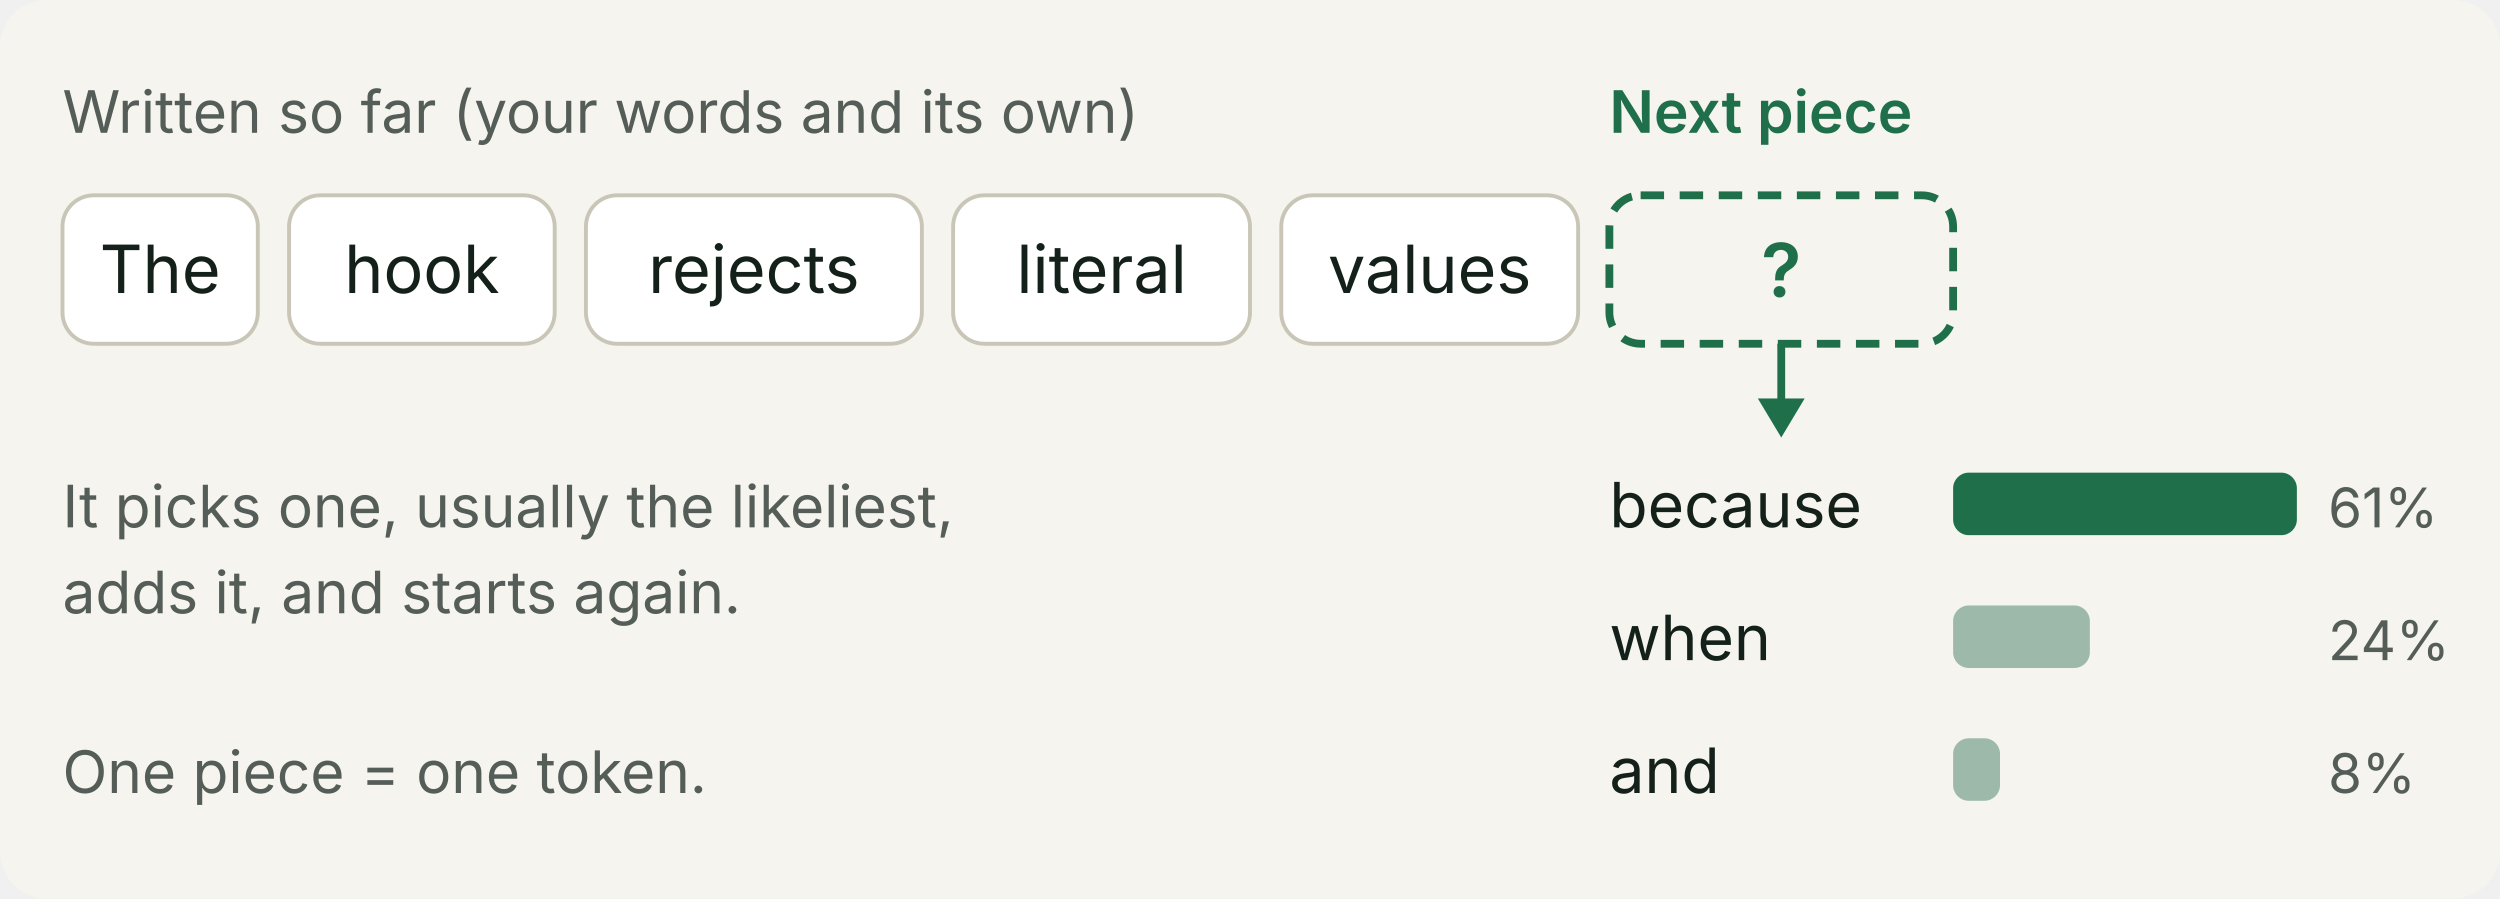
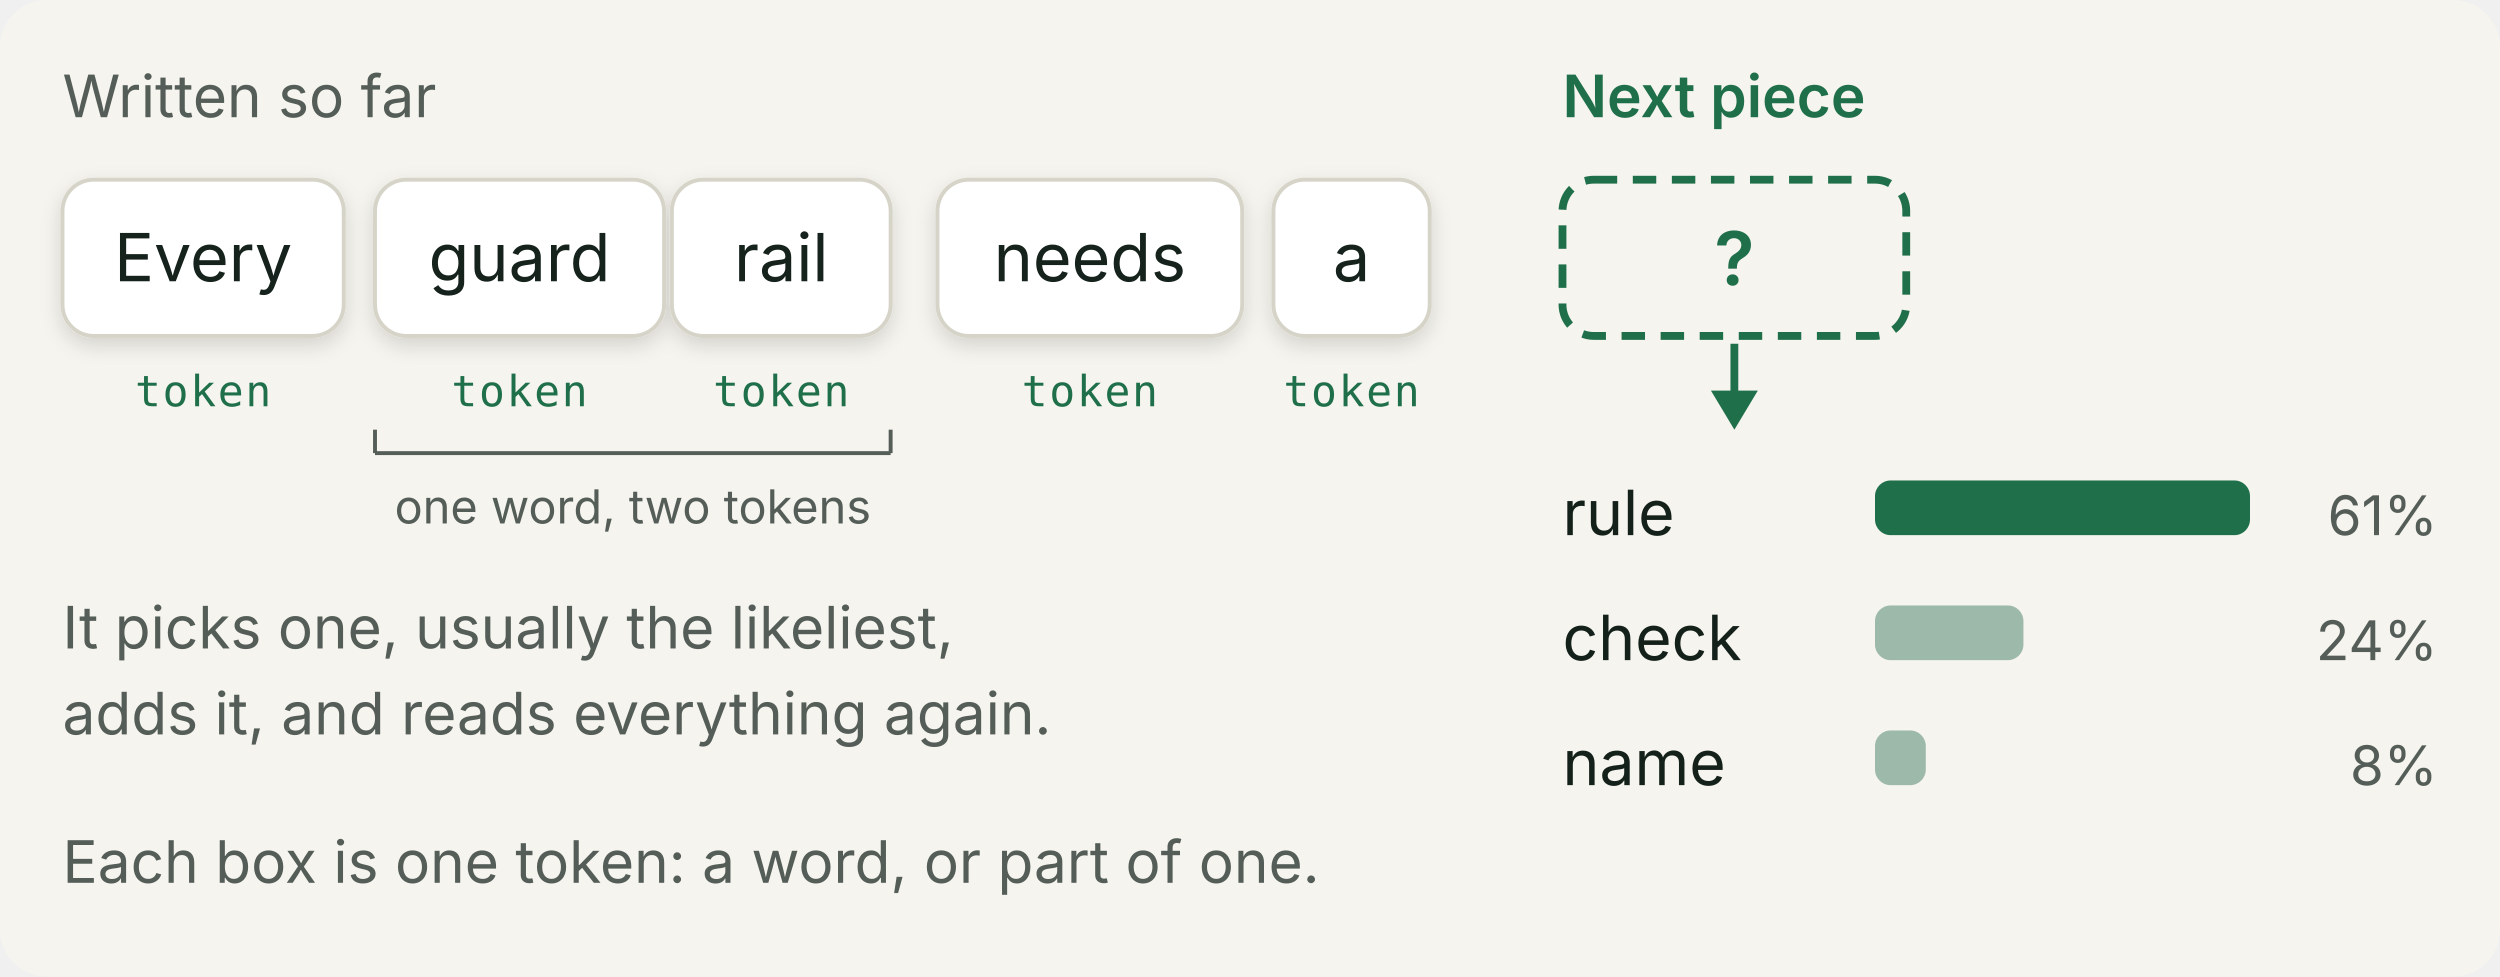
- <svg xmlns="http://www.w3.org/2000/svg" viewBox="0 0 640 230" role="img" aria-label="A sentence written so far, then an empty slot for the next piece, with three candidate pieces ranked by likelihood" font-family="Inter, -apple-system, 'Segoe UI', system-ui, sans-serif">
-   <rect width="640" height="230" rx="12" fill="#F5F4EE" />
-   <text x="16" y="34" font-size="15" fill="#545D57">Written so far (your words and its own)</text>
-   <text x="412" y="34" font-size="15" fill="#1F6F4A" font-weight="600">Next piece</text>
-   <g font-size="17" fill="#14201A">
-     <rect x="16" y="50" width="50" height="38" rx="8" fill="#FFFFFF" stroke="#C9C6B8" />
-     <text x="41" y="75" text-anchor="middle">The</text>
-     <rect x="74" y="50" width="68" height="38" rx="8" fill="#FFFFFF" stroke="#C9C6B8" />
-     <text x="108" y="75" text-anchor="middle">hook</text>
-     <rect x="150" y="50" width="86" height="38" rx="8" fill="#FFFFFF" stroke="#C9C6B8" />
-     <text x="193" y="75" text-anchor="middle">rejects</text>
-     <rect x="244" y="50" width="76" height="38" rx="8" fill="#FFFFFF" stroke="#C9C6B8" />
-     <text x="282" y="75" text-anchor="middle">literal</text>
-     <rect x="328" y="50" width="76" height="38" rx="8" fill="#FFFFFF" stroke="#C9C6B8" />
-     <text x="366" y="75" text-anchor="middle">values</text>
+ <svg xmlns="http://www.w3.org/2000/svg" viewBox="0 0 640 250" role="img" aria-label="Five tokens written so far, one of them the word guardrail split in two, then an empty slot for the next piece with three candidates ranked by likelihood" font-family="Inter, -apple-system, 'Segoe UI', system-ui, sans-serif">
+   <defs>
+     <filter id="sh1" x="-10%" y="-20%" width="120%" height="150%">
+       <feDropShadow dx="0" dy="2" stdDeviation="2.5" flood-color="#14201A" flood-opacity="0.14" />
+     </filter>
+   </defs>
+   <rect width="640" height="250" rx="12" fill="#F5F4EE" />
+   <text x="16" y="30" font-size="15" fill="#545D57">Written so far</text>
+   <text x="400" y="30" font-size="15" fill="#1F6F4A" font-weight="600">Next piece</text>
+   <g font-size="17" fill="#14201A" filter="url(#sh1)">
+     <rect x="16" y="46" width="72" height="40" rx="8" fill="#FFFFFF" stroke="#D6D4C8" />
+     <text x="52" y="72" text-anchor="middle">Every</text>
+     <rect x="96" y="46" width="74" height="40" rx="8" fill="#FFFFFF" stroke="#D6D4C8" />
+     <text x="133" y="72" text-anchor="middle">guard</text>
+     <rect x="172" y="46" width="56" height="40" rx="8" fill="#FFFFFF" stroke="#D6D4C8" />
+     <text x="200" y="72" text-anchor="middle">rail</text>
+     <rect x="240" y="46" width="78" height="40" rx="8" fill="#FFFFFF" stroke="#D6D4C8" />
+     <text x="279" y="72" text-anchor="middle">needs</text>
+     <rect x="326" y="46" width="40" height="40" rx="8" fill="#FFFFFF" stroke="#D6D4C8" />
+     <text x="346" y="72" text-anchor="middle">a</text>
  </g>
-   <rect x="412" y="50" width="88" height="38" rx="8" fill="none" stroke="#1F6F4A" stroke-width="2" stroke-dasharray="6 4" />
-   <text x="456" y="76" text-anchor="middle" font-size="19" fill="#1F6F4A" font-weight="600">?</text>
-   <line x1="456" y1="88" x2="456" y2="104" stroke="#1F6F4A" stroke-width="2" />
-   <polygon points="450,102 462,102 456,112" fill="#1F6F4A" />
+   <g font-family="'IBM Plex Mono', ui-monospace, Menlo, monospace" font-size="11" fill="#1F6F4A" text-anchor="middle" letter-spacing="0.04em">
+     <text x="52" y="104">token</text>
+     <text x="133" y="104">token</text>
+     <text x="200" y="104">token</text>
+     <text x="279" y="104">token</text>
+     <text x="346" y="104">token</text>
+   </g>
+   <path d="M96,116 L96,110 M96,116 L228,116 M228,116 L228,110" fill="none" stroke="#545D57" stroke-width="1" />
+   <text x="162" y="134" font-size="12" fill="#545D57" text-anchor="middle">one word, two tokens</text>
+   <rect x="400" y="46" width="88" height="40" rx="8" fill="none" stroke="#1F6F4A" stroke-width="2" stroke-dasharray="6 4" />
+   <text x="444" y="73" text-anchor="middle" font-size="19" fill="#1F6F4A" font-weight="600">?</text>
+   <line x1="444" y1="88" x2="444" y2="102" stroke="#1F6F4A" stroke-width="2" />
+   <polygon points="438,100 450,100 444,110" fill="#1F6F4A" />
  <g font-size="16" fill="#14201A">
-     <text x="412" y="135">because</text>
-     <rect x="500" y="121" width="88" height="16" rx="4" fill="#1F6F4A" />
-     <text x="596" y="135" font-size="14" fill="#545D57">61%</text>
-     <text x="412" y="169">when</text>
-     <rect x="500" y="155" width="35" height="16" rx="4" fill="#9DB9AA" />
-     <text x="596" y="169" font-size="14" fill="#545D57">24%</text>
-     <text x="412" y="203">and</text>
-     <rect x="500" y="189" width="12" height="16" rx="4" fill="#9DB9AA" />
-     <text x="596" y="203" font-size="14" fill="#545D57">8%</text>
+     <text x="400" y="137">rule</text>
+     <rect x="480" y="123" width="96" height="14" rx="4" fill="#1F6F4A" />
+     <text x="624" y="137" text-anchor="end" font-size="14" fill="#545D57">61%</text>
+     <text x="400" y="169">check</text>
+     <rect x="480" y="155" width="38" height="14" rx="4" fill="#9DB9AA" />
+     <text x="624" y="169" text-anchor="end" font-size="14" fill="#545D57">24%</text>
+     <text x="400" y="201">name</text>
+     <rect x="480" y="187" width="13" height="14" rx="4" fill="#9DB9AA" />
+     <text x="624" y="201" text-anchor="end" font-size="14" fill="#545D57">8%</text>
  </g>
-   <text x="16" y="135" font-size="15" fill="#545D57">It picks one, usually the likeliest,</text>
-   <text x="16" y="157" font-size="15" fill="#545D57">adds it, and starts again.</text>
-   <text x="16" y="203" font-size="15" fill="#545D57">One piece = one token.</text>
+   <text x="16" y="166" font-size="15" fill="#545D57">It picks one, usually the likeliest,</text>
+   <text x="16" y="188" font-size="15" fill="#545D57">adds it, and reads everything again.</text>
+   <text x="16" y="226" font-size="15" fill="#545D57">Each box is one token: a word, or part of one.</text>
</svg>
